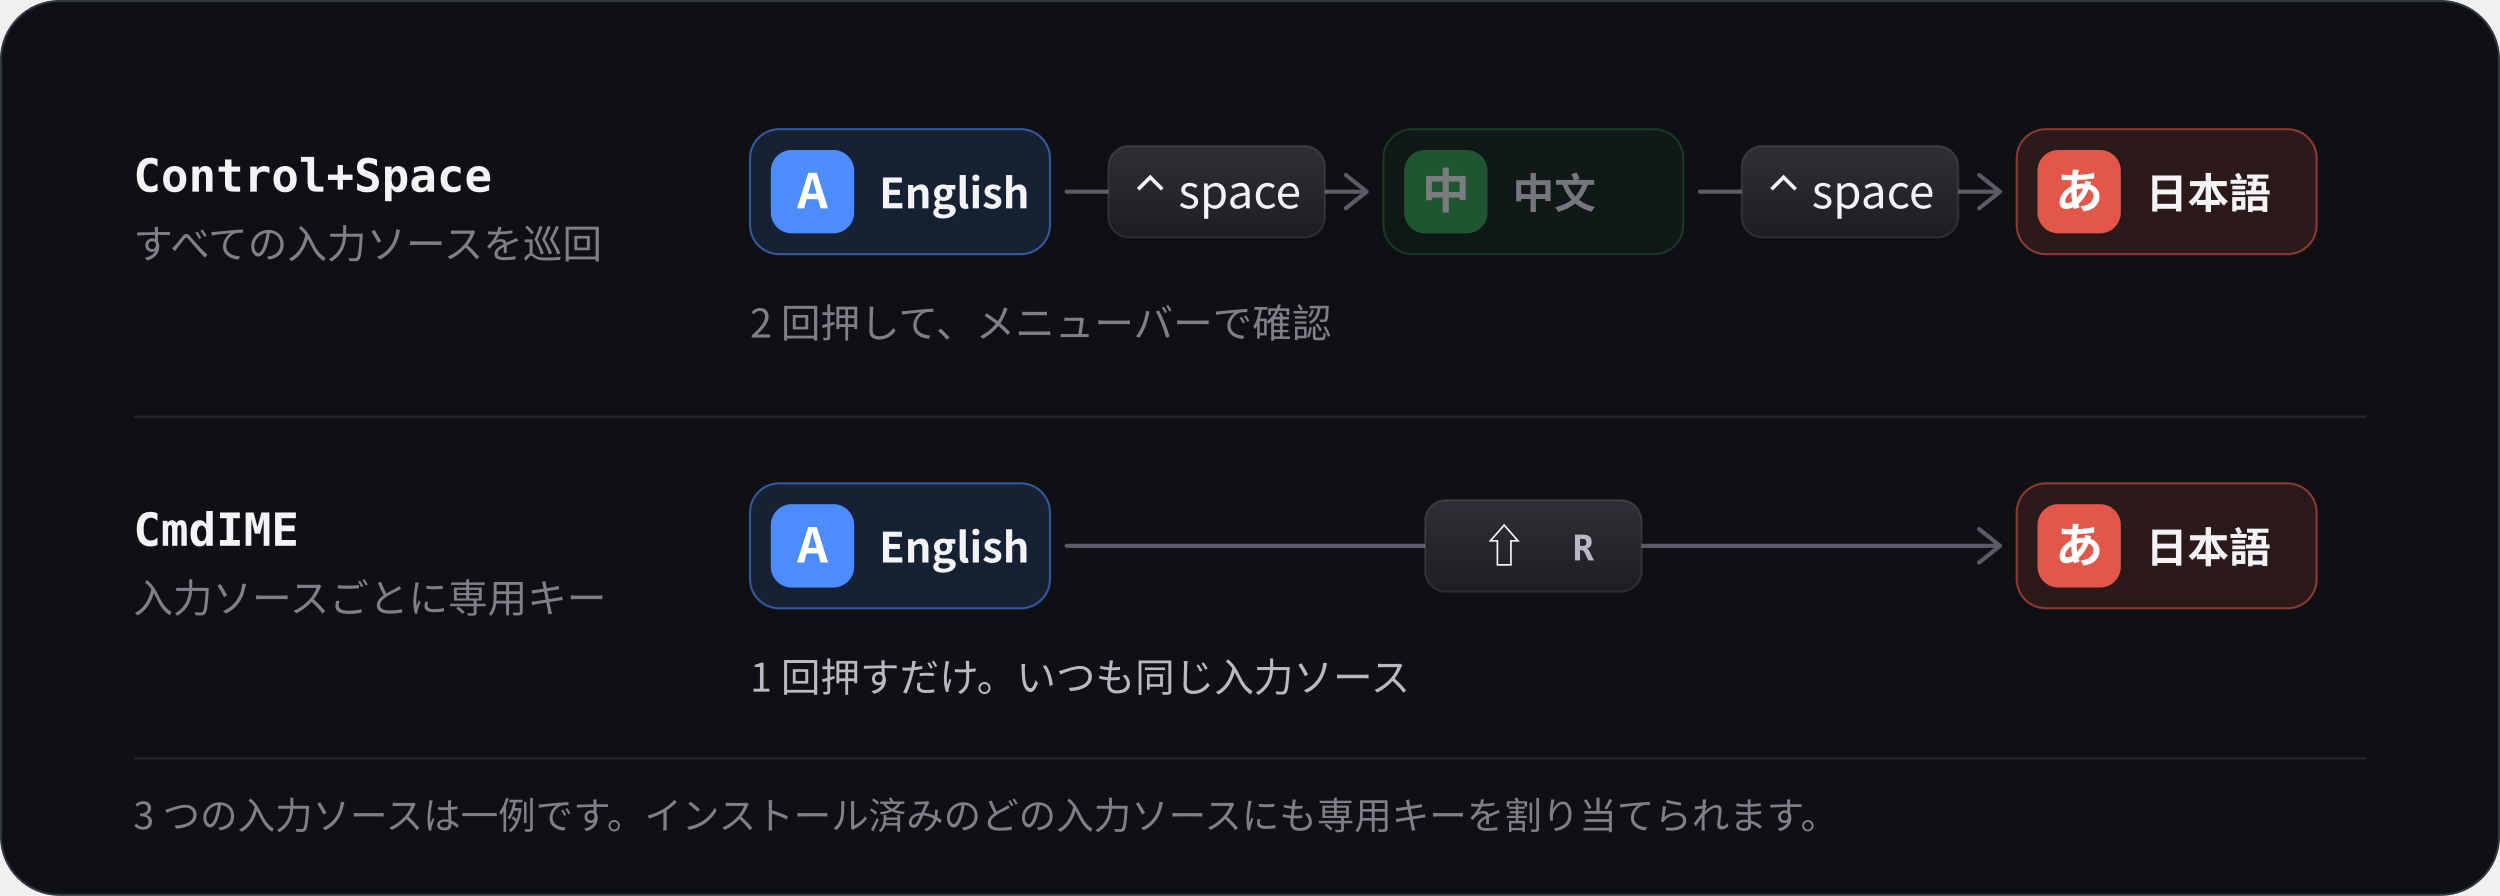
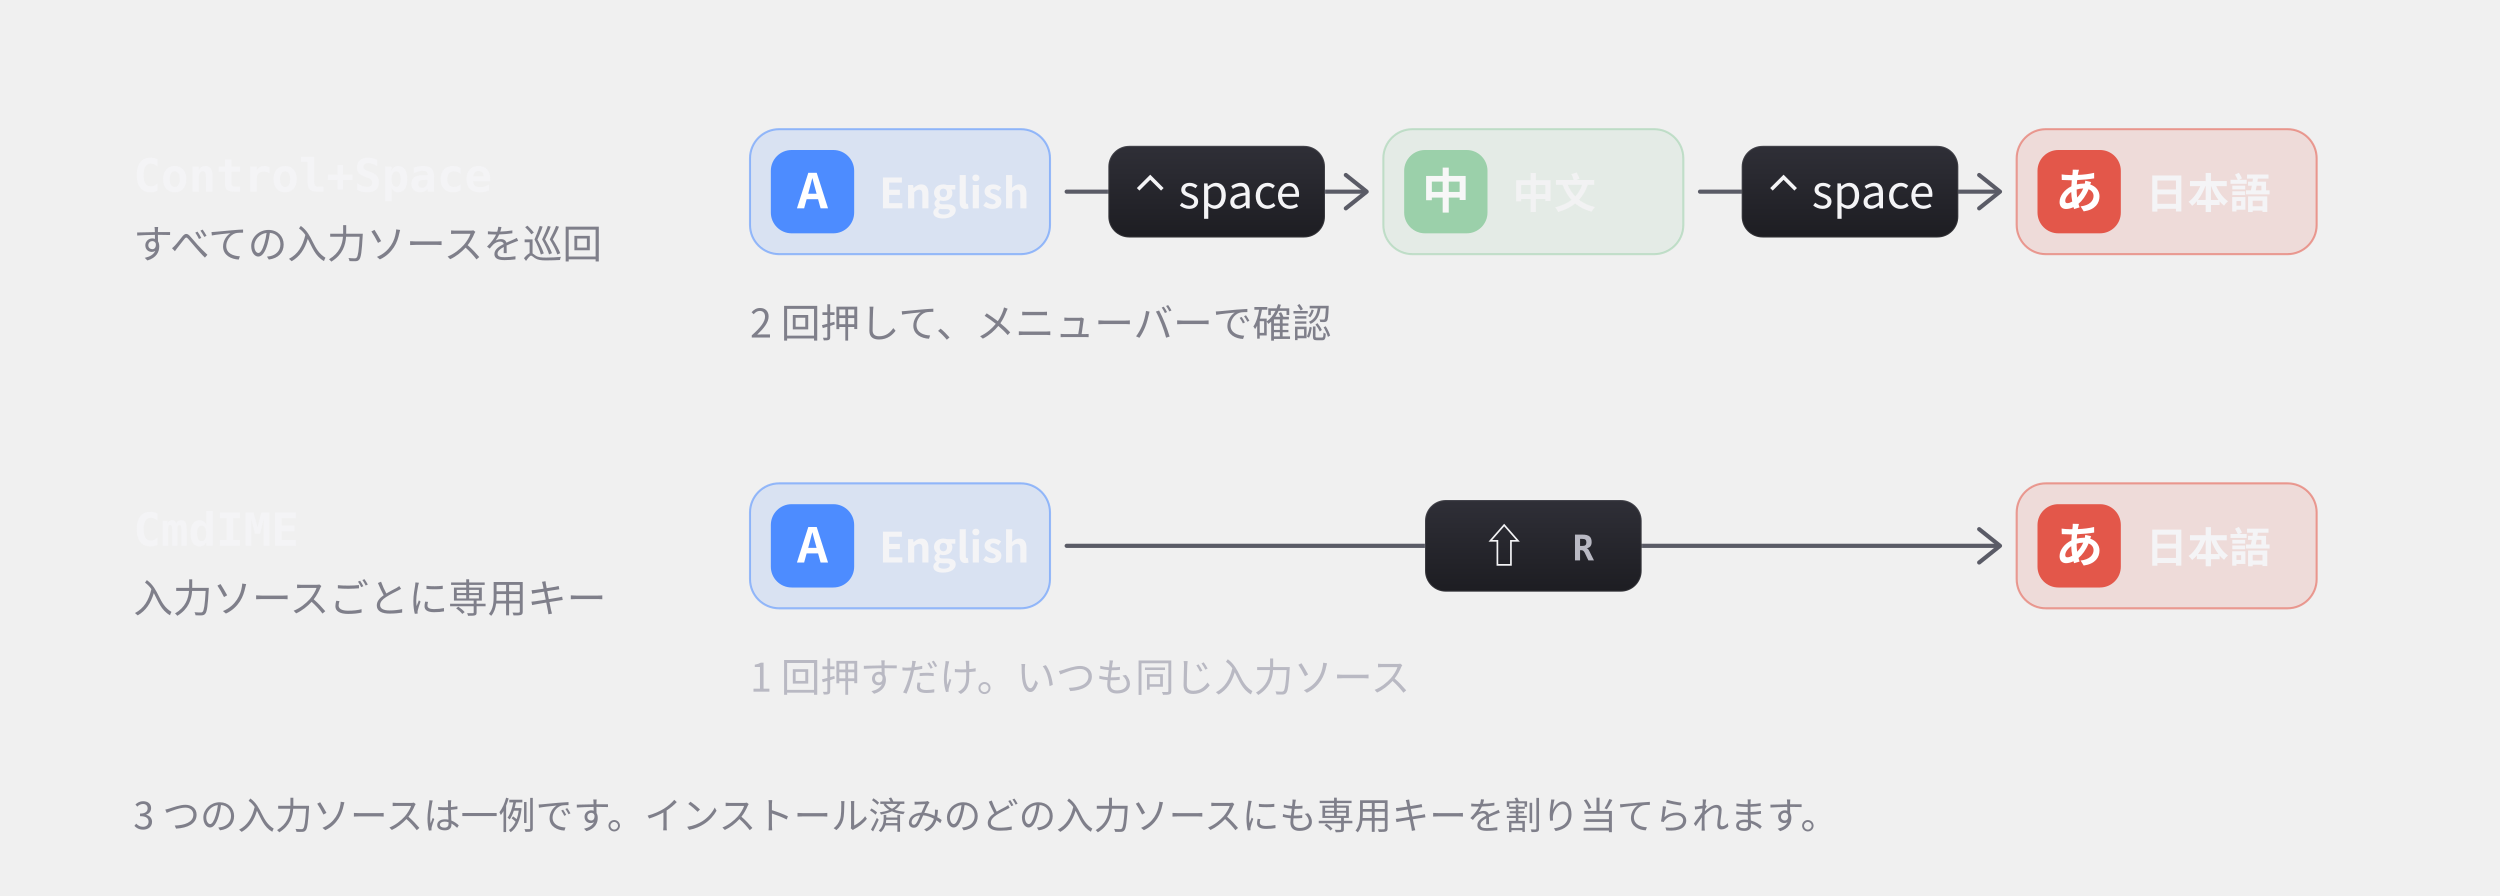
<svg xmlns="http://www.w3.org/2000/svg" width="1200" height="430" viewBox="0 0 1200 430" role="img" aria-labelledby="title desc" lang="ja">
  <defs>
    <linearGradient id="keycap" x1="0" y1="0" x2="0" y2="1">
      <stop offset="0" stop-color="#2F2F37" />
      <stop offset="1" stop-color="#1D1D22" />
    </linearGradient>
  </defs>
-   <rect x="0.5" y="0.5" width="1199" height="429" rx="28" fill="#0F1014" stroke="#30363D" />
-   <path d="M64 200 H1136" stroke="#26272E" stroke-width="1" />
  <g id="cycling">
    <text x="64" y="92" font-family="ui-monospace, SFMono-Regular, Menlo, Consolas, monospace" font-size="22" font-weight="600" fill="#F4F4F6">Control+Space</text>
    <text x="64" y="124" font-family="-apple-system, BlinkMacSystemFont, 'Segoe UI', 'PingFang SC', 'Hiragino Sans', 'Noto Sans CJK SC', sans-serif" font-size="19" fill="#7F7F8A">すべての入力ソースを巡回</text>
    <g transform="translate(360 62)">
      <rect width="144" height="60" rx="14" fill="#4D8CFF" fill-opacity="0.14" stroke="#4D8CFF" stroke-opacity="0.55" />
      <rect x="10" y="10" width="40" height="40" rx="10" fill="#4D8CFF" />
      <text x="30" y="38" text-anchor="middle" font-family="-apple-system, BlinkMacSystemFont, 'Segoe UI', 'PingFang SC', 'Hiragino Sans', 'Noto Sans CJK SC', sans-serif" font-size="23" font-weight="700" fill="#FFFFFF">A</text>
      <text x="62" y="38" font-family="-apple-system, BlinkMacSystemFont, 'Segoe UI', 'PingFang SC', 'Hiragino Sans', 'Noto Sans CJK SC', sans-serif" font-size="20" font-weight="600" fill="#F4F4F6">English</text>
    </g>
    <path d="M512 92 H654" stroke="#5A5B66" stroke-width="2" stroke-linecap="round" />
    <path d="M646 84 L656 92 L646 100" fill="none" stroke="#5A5B66" stroke-width="2" stroke-linecap="round" stroke-linejoin="round" />
    <g transform="translate(532.0 70)">
      <rect width="104" height="44" rx="10" fill="url(#keycap)" stroke="#FFFFFF" stroke-opacity="0.10" />
      <text x="52" y="30" text-anchor="middle" font-family="-apple-system, BlinkMacSystemFont, 'Segoe UI', 'PingFang SC', 'Hiragino Sans', 'Noto Sans CJK SC', sans-serif" font-size="22" fill="#F4F4F6">⌃ space</text>
    </g>
    <g transform="translate(664 62)" opacity="0.45">
      <rect width="144" height="60" rx="14" fill="#33A854" fill-opacity="0.14" stroke="#33A854" stroke-opacity="0.55" />
      <rect x="10" y="10" width="40" height="40" rx="10" fill="#33A854" />
      <text x="30" y="38" text-anchor="middle" font-family="-apple-system, BlinkMacSystemFont, 'Segoe UI', 'PingFang SC', 'Hiragino Sans', 'Noto Sans CJK SC', sans-serif" font-size="23" font-weight="700" fill="#FFFFFF">中</text>
      <text x="62" y="38" font-family="-apple-system, BlinkMacSystemFont, 'Segoe UI', 'PingFang SC', 'Hiragino Sans', 'Noto Sans CJK SC', sans-serif" font-size="20" font-weight="600" fill="#F4F4F6">中文</text>
    </g>
    <path d="M816 92 H958" stroke="#5A5B66" stroke-width="2" stroke-linecap="round" />
    <path d="M950 84 L960 92 L950 100" fill="none" stroke="#5A5B66" stroke-width="2" stroke-linecap="round" stroke-linejoin="round" />
    <g transform="translate(836.0 70)">
      <rect width="104" height="44" rx="10" fill="url(#keycap)" stroke="#FFFFFF" stroke-opacity="0.10" />
      <text x="52" y="30" text-anchor="middle" font-family="-apple-system, BlinkMacSystemFont, 'Segoe UI', 'PingFang SC', 'Hiragino Sans', 'Noto Sans CJK SC', sans-serif" font-size="22" fill="#F4F4F6">⌃ space</text>
    </g>
    <g transform="translate(968 62)">
      <rect width="144" height="60" rx="14" fill="#E3574A" fill-opacity="0.14" stroke="#E3574A" stroke-opacity="0.55" />
      <rect x="10" y="10" width="40" height="40" rx="10" fill="#E3574A" />
      <text x="30" y="38" text-anchor="middle" font-family="-apple-system, BlinkMacSystemFont, 'Segoe UI', 'PingFang SC', 'Hiragino Sans', 'Noto Sans CJK SC', sans-serif" font-size="23" font-weight="700" fill="#FFFFFF">あ</text>
      <text x="62" y="38" font-family="-apple-system, BlinkMacSystemFont, 'Segoe UI', 'PingFang SC', 'Hiragino Sans', 'Noto Sans CJK SC', sans-serif" font-size="20" font-weight="600" fill="#F4F4F6">日本語</text>
    </g>
    <text x="360" y="162" font-family="-apple-system, BlinkMacSystemFont, 'Segoe UI', 'PingFang SC', 'Hiragino Sans', 'Noto Sans CJK SC', sans-serif" font-size="19" fill="#7F7F8A">2 回押して、メニューバーで確認</text>
  </g>
  <g id="direct">
    <text x="64" y="262" font-family="ui-monospace, SFMono-Regular, Menlo, Consolas, monospace" font-size="22" font-weight="600" fill="#F4F4F6">CmdIME</text>
    <text x="64" y="294" font-family="-apple-system, BlinkMacSystemFont, 'Segoe UI', 'PingFang SC', 'Hiragino Sans', 'Noto Sans CJK SC', sans-serif" font-size="19" fill="#7F7F8A">入力ソースごとに専用キー</text>
    <g transform="translate(360 232)">
      <rect width="144" height="60" rx="14" fill="#4D8CFF" fill-opacity="0.14" stroke="#4D8CFF" stroke-opacity="0.55" />
      <rect x="10" y="10" width="40" height="40" rx="10" fill="#4D8CFF" />
      <text x="30" y="38" text-anchor="middle" font-family="-apple-system, BlinkMacSystemFont, 'Segoe UI', 'PingFang SC', 'Hiragino Sans', 'Noto Sans CJK SC', sans-serif" font-size="23" font-weight="700" fill="#FFFFFF">A</text>
      <text x="62" y="38" font-family="-apple-system, BlinkMacSystemFont, 'Segoe UI', 'PingFang SC', 'Hiragino Sans', 'Noto Sans CJK SC', sans-serif" font-size="20" font-weight="600" fill="#F4F4F6">English</text>
    </g>
    <path d="M512 262 H958" stroke="#5A5B66" stroke-width="2" stroke-linecap="round" />
    <path d="M950 254 L960 262 L950 270" fill="none" stroke="#5A5B66" stroke-width="2" stroke-linecap="round" stroke-linejoin="round" />
    <g transform="translate(684.0 240)">
      <rect width="104" height="44" rx="10" fill="url(#keycap)" stroke="#FFFFFF" stroke-opacity="0.10" />
      <text x="38" y="30" text-anchor="middle" font-family="-apple-system, BlinkMacSystemFont, 'Segoe UI', 'PingFang SC', 'Hiragino Sans', 'Noto Sans CJK SC', sans-serif" font-size="22" fill="#F4F4F6">⇧</text>
      <text x="76" y="29" text-anchor="middle" font-family="ui-monospace, SFMono-Regular, Menlo, Consolas, monospace" font-size="17" font-weight="600" fill="#B9B9C3">R</text>
    </g>
    <g transform="translate(968 232)">
      <rect width="144" height="60" rx="14" fill="#E3574A" fill-opacity="0.14" stroke="#E3574A" stroke-opacity="0.55" />
      <rect x="10" y="10" width="40" height="40" rx="10" fill="#E3574A" />
      <text x="30" y="38" text-anchor="middle" font-family="-apple-system, BlinkMacSystemFont, 'Segoe UI', 'PingFang SC', 'Hiragino Sans', 'Noto Sans CJK SC', sans-serif" font-size="23" font-weight="700" fill="#FFFFFF">あ</text>
      <text x="62" y="38" font-family="-apple-system, BlinkMacSystemFont, 'Segoe UI', 'PingFang SC', 'Hiragino Sans', 'Noto Sans CJK SC', sans-serif" font-size="20" font-weight="600" fill="#F4F4F6">日本語</text>
    </g>
    <text x="360" y="332" font-family="-apple-system, BlinkMacSystemFont, 'Segoe UI', 'PingFang SC', 'Hiragino Sans', 'Noto Sans CJK SC', sans-serif" font-size="19" fill="#B9B9C3">1 回押すだけ。いつも同じ入力ソース</text>
  </g>
-   <path d="M64 364 H1136" stroke="#26272E" stroke-width="1" />
  <text x="64" y="398" font-family="-apple-system, BlinkMacSystemFont, 'Segoe UI', 'PingFang SC', 'Hiragino Sans', 'Noto Sans CJK SC', sans-serif" font-size="18" fill="#7F7F8A">3 つの入力ソースは一例です。インストール済みのどの入力ソースにも専用キーを割り当てられます。</text>
</svg>
